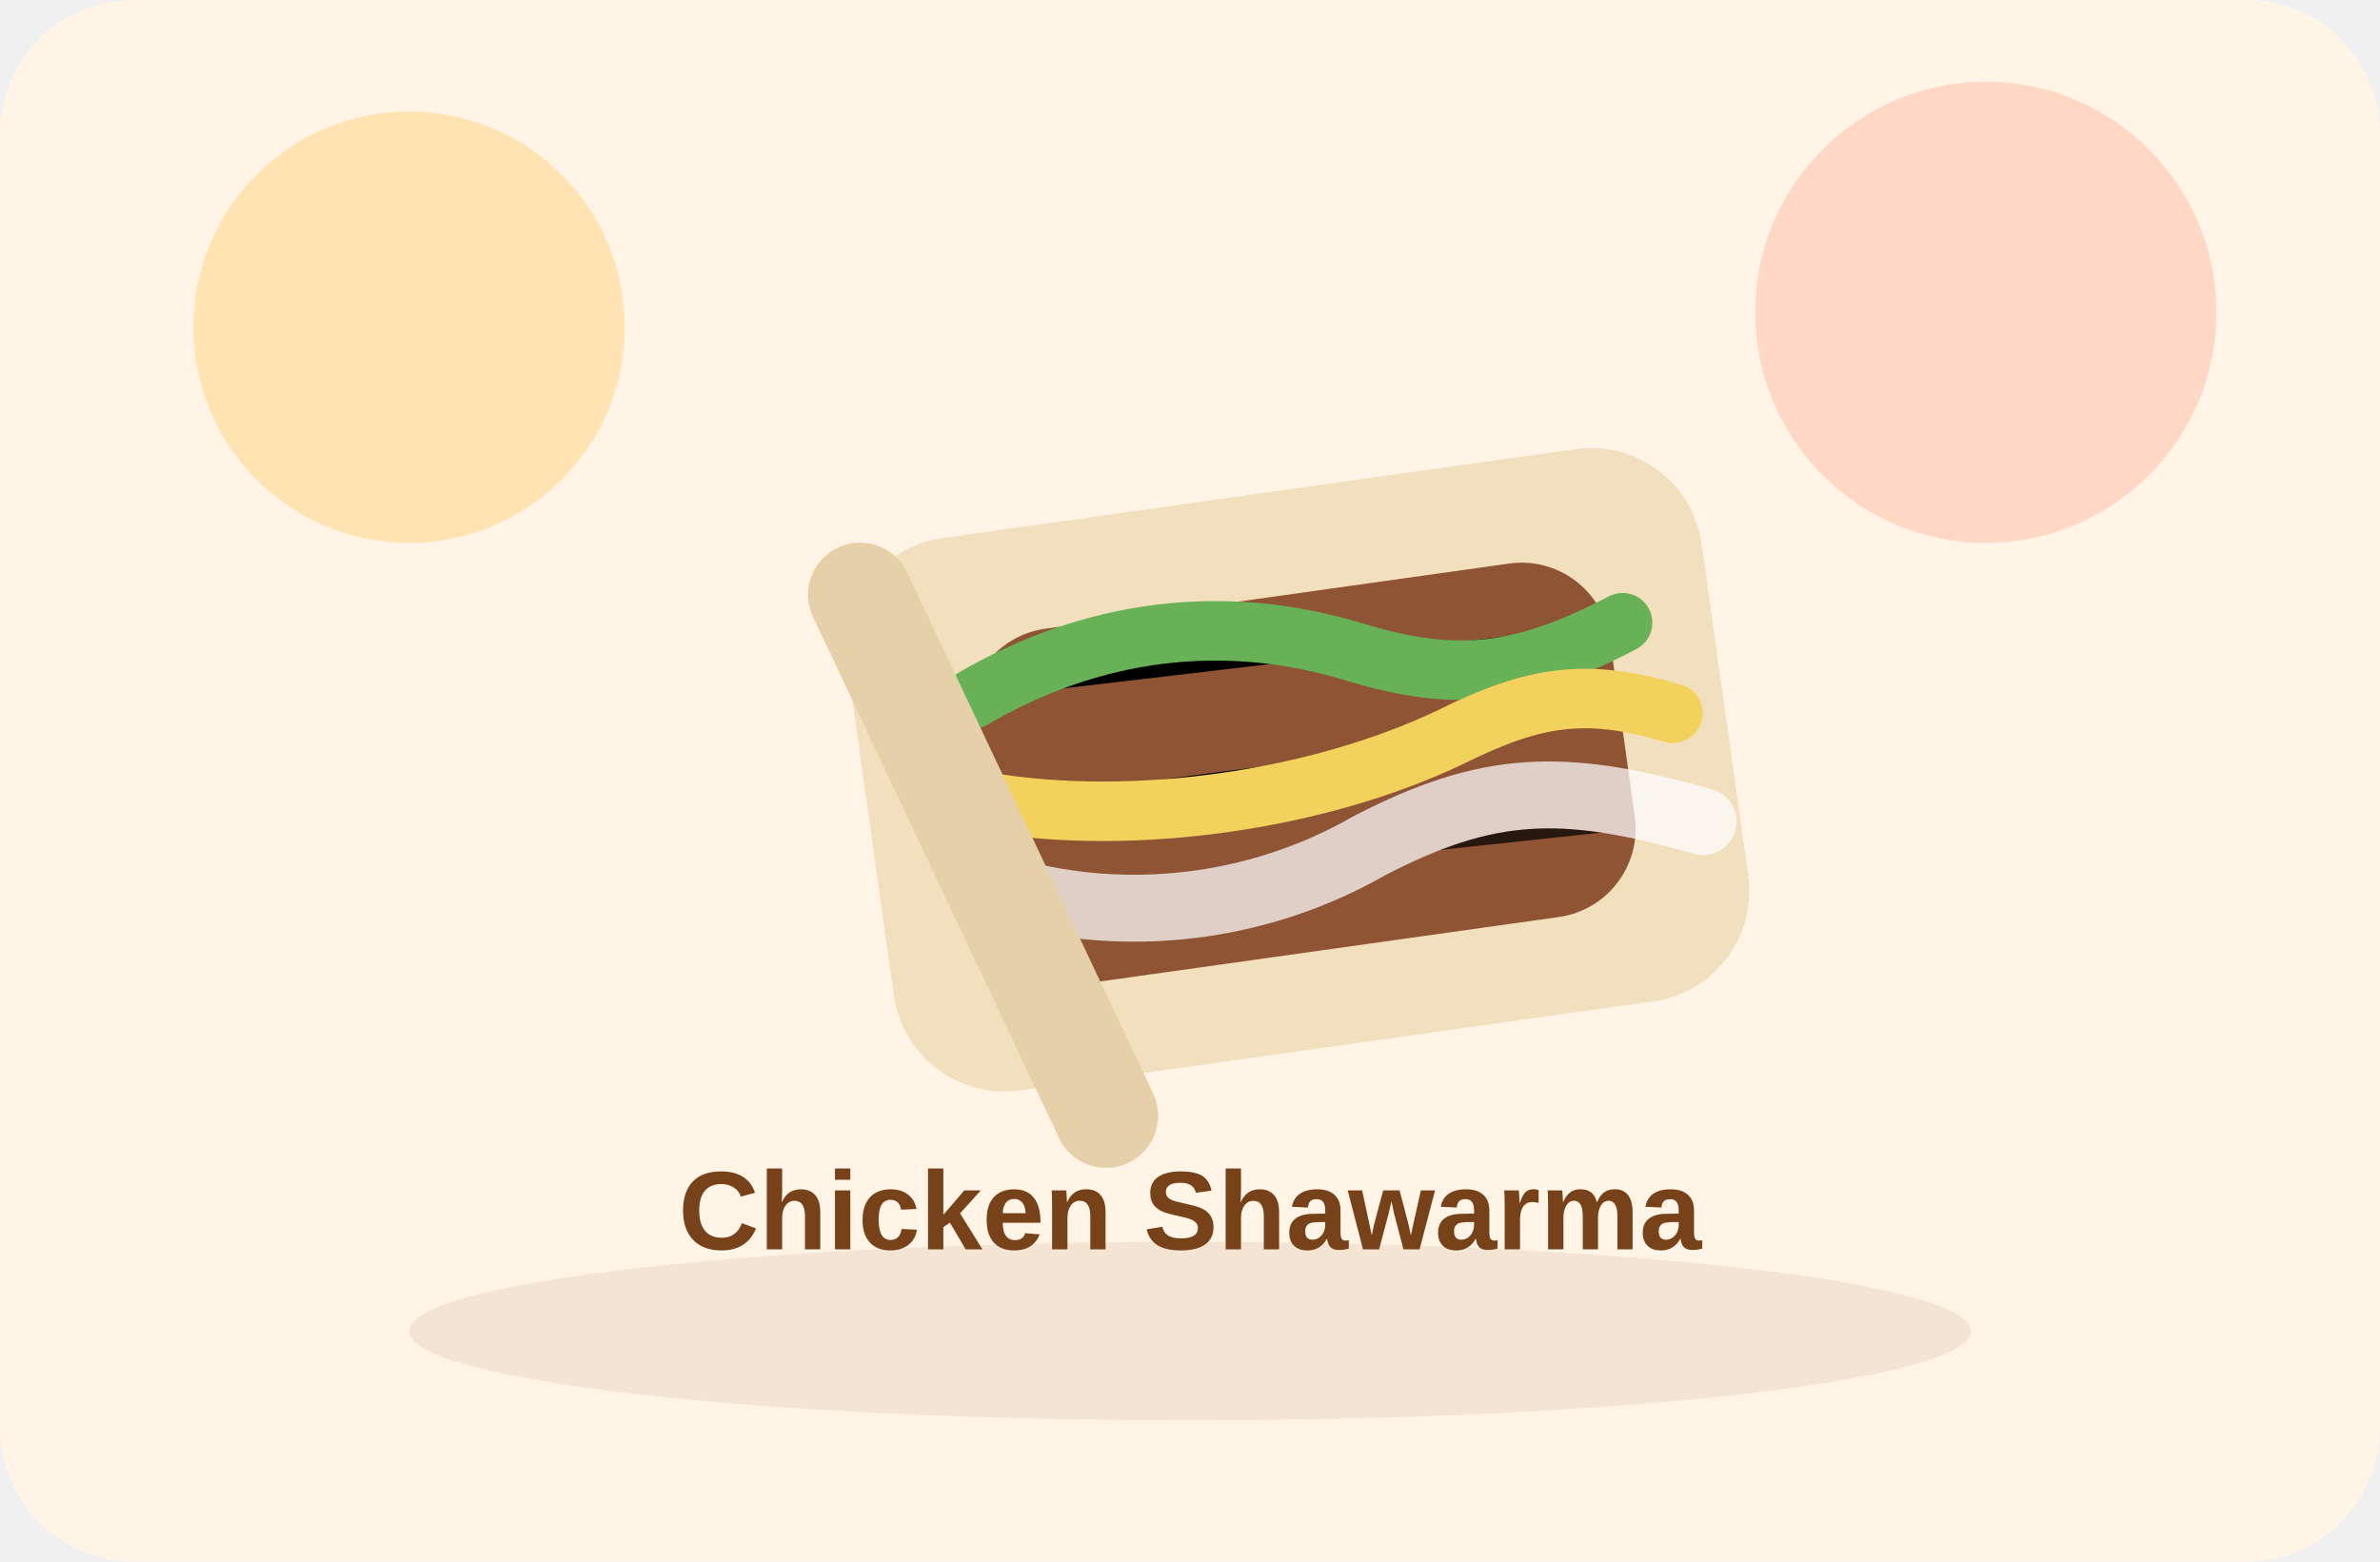
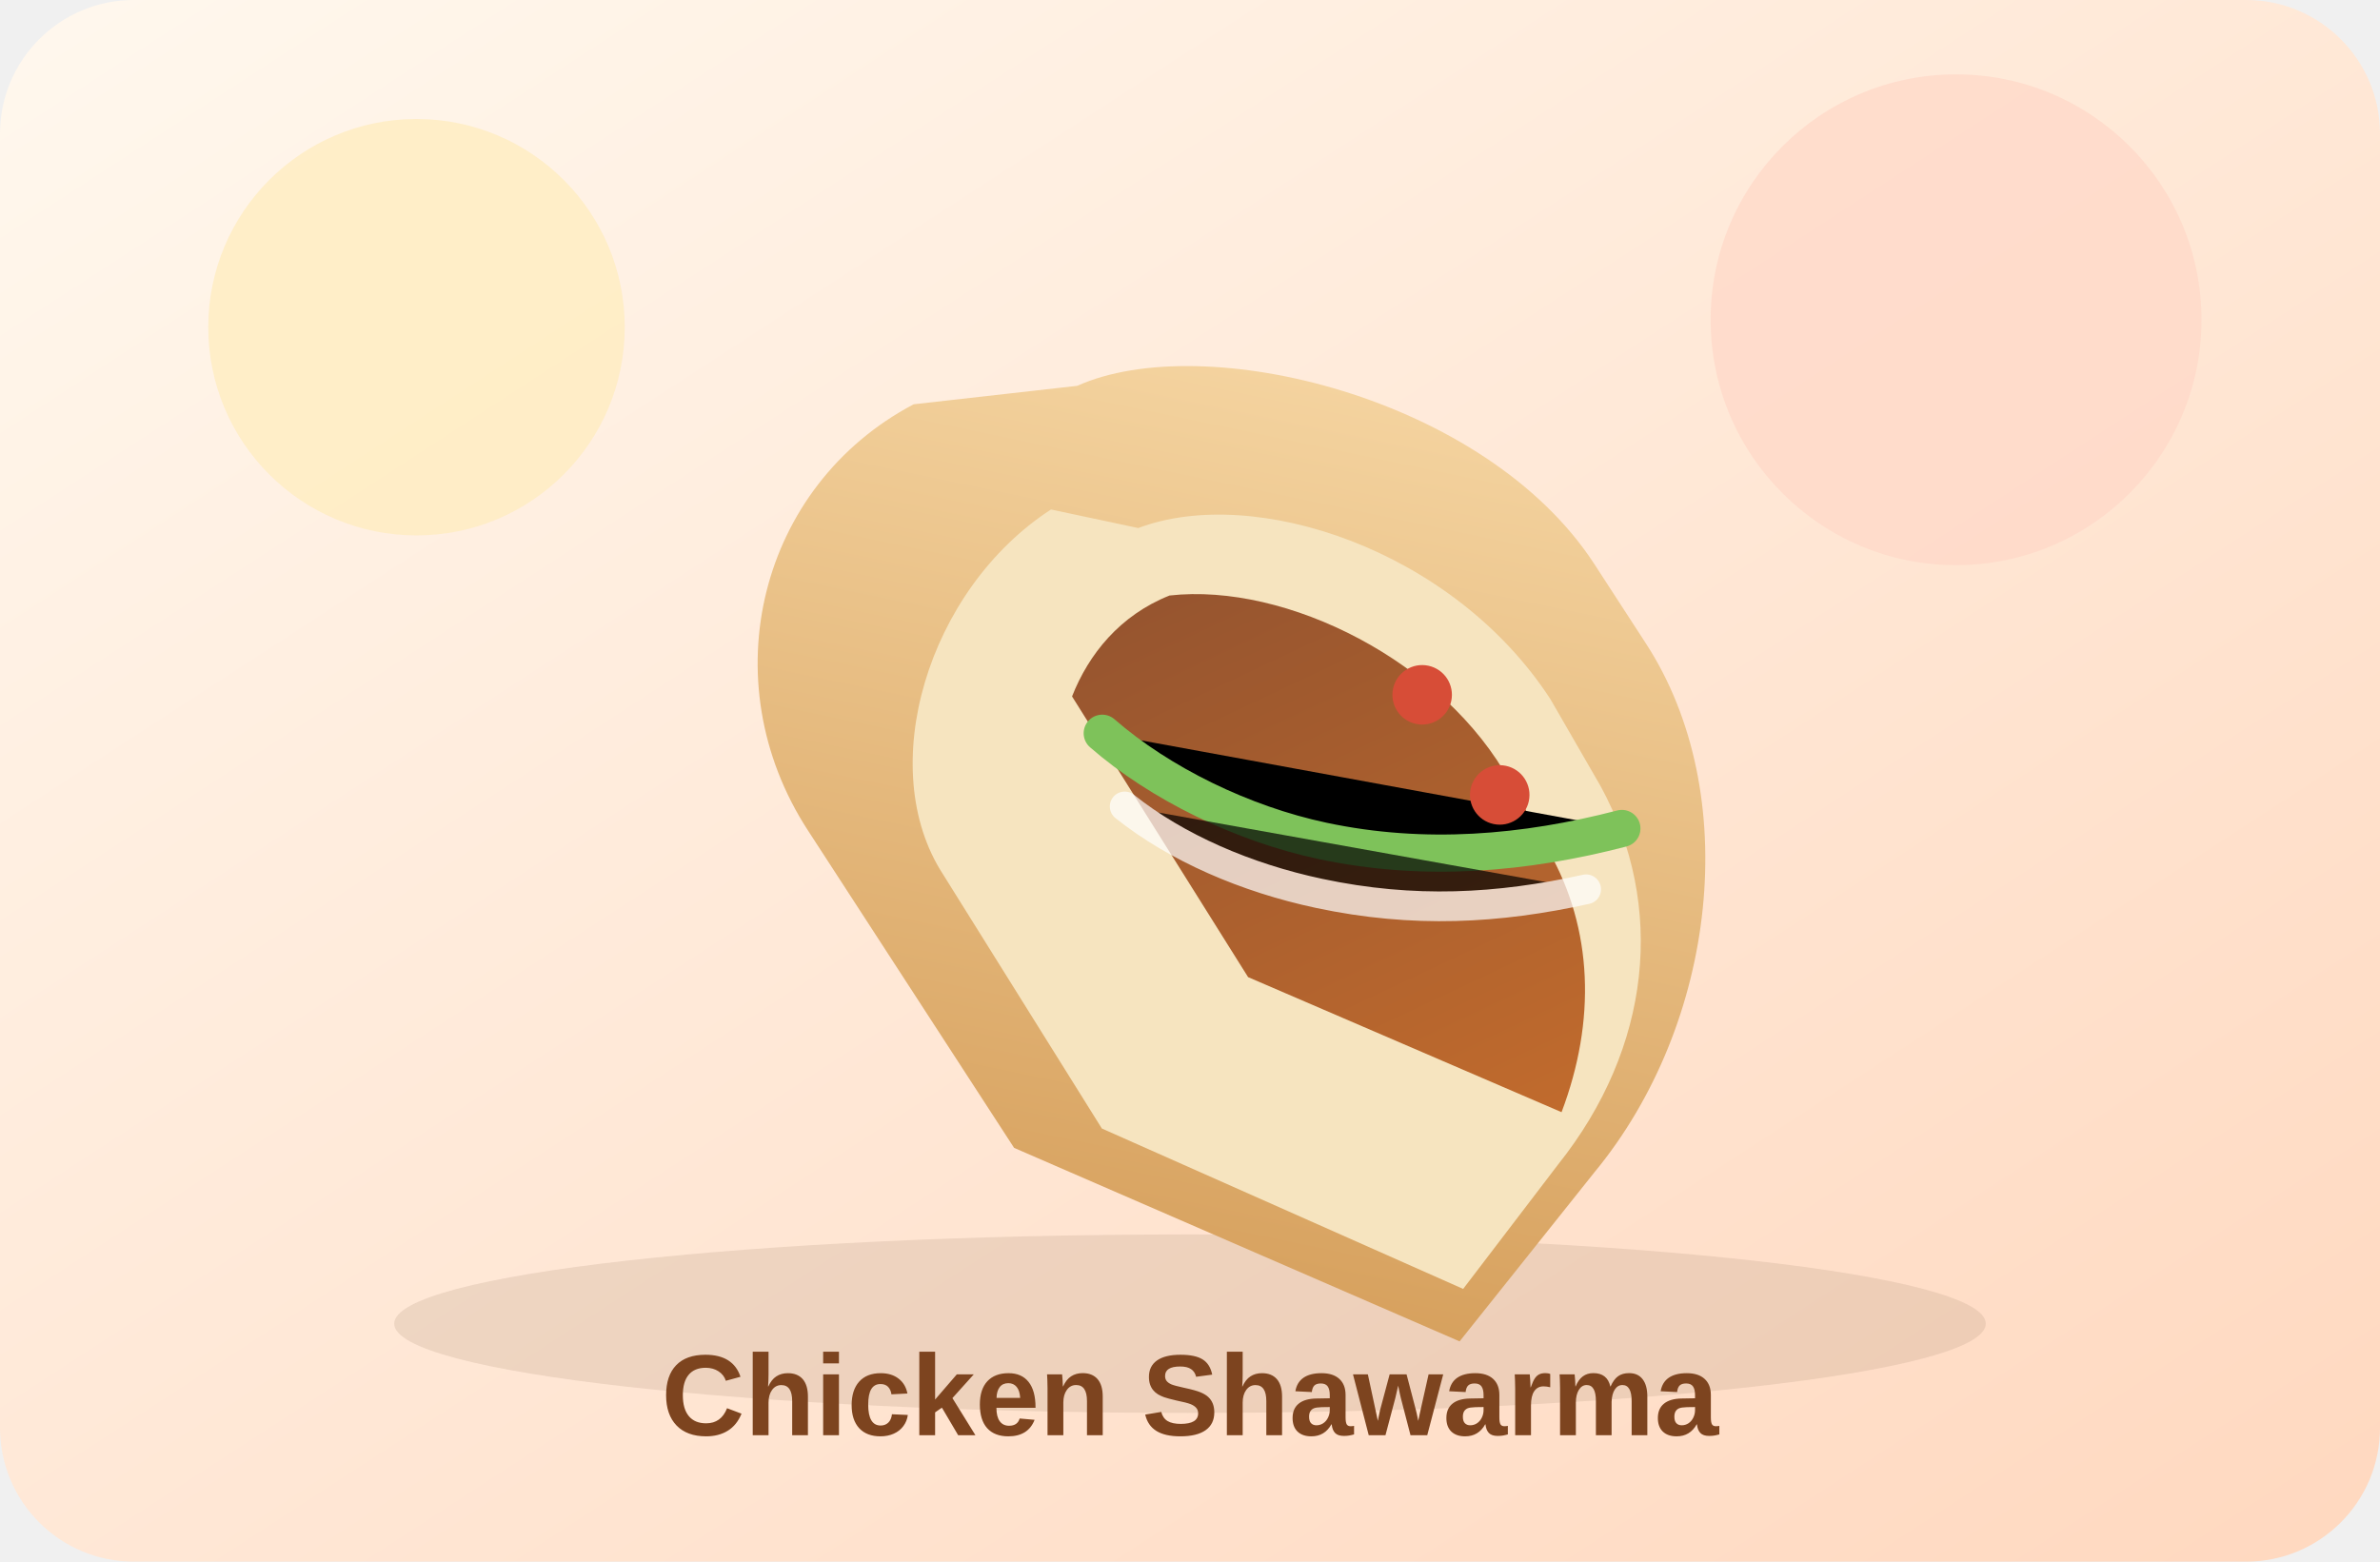
- <svg xmlns="http://www.w3.org/2000/svg" viewBox="0 0 640 420">
-   <rect width="640" height="420" rx="36" fill="#fff4e6" />
-   <circle cx="110" cy="88" r="58" fill="#ffe3b3" />
-   <circle cx="534" cy="84" r="62" fill="#ffd7c4" />
-   <ellipse cx="320" cy="358" rx="210" ry="24" fill="#d2b39b" opacity="0.25" />
-   <g transform="translate(160 92) rotate(-8 160 110)">
-     <rect x="72" y="44" width="232" height="150" rx="30" fill="#f2dfbe" />
-     <rect x="102" y="72" width="174" height="96" rx="24" fill="#8f5434" />
-     <path d="M104 88c34-14 70-14 104 2 26 12 44 12 72 2" stroke="#68b157" stroke-width="16" stroke-linecap="round" />
-     <path d="M104 116c38 12 88 12 126 0 24-8 38-8 60 2" stroke="#f2d15d" stroke-width="16" stroke-linecap="round" />
-     <path d="M110 142c30 12 64 12 94 0 34-12 54-10 90 6" stroke="#ffffff" stroke-width="18" stroke-linecap="round" opacity="0.72" />
-     <path d="M78 56l46 148" stroke="#e6d0aa" stroke-width="28" stroke-linecap="round" />
+ <svg xmlns="http://www.w3.org/2000/svg" viewBox="0 0 640 420" role="img" aria-labelledby="title desc">
+   <defs>
+     <linearGradient id="bg" x1="0%" y1="0%" x2="100%" y2="100%">
+       <stop offset="0%" stop-color="#fff8ee" />
+       <stop offset="100%" stop-color="#ffd8bf" />
+     </linearGradient>
+     <linearGradient id="wrap" x1="0%" y1="0%" x2="0%" y2="100%">
+       <stop offset="0%" stop-color="#f4d39f" />
+       <stop offset="100%" stop-color="#d7a15e" />
+     </linearGradient>
+     <linearGradient id="fill" x1="0%" y1="0%" x2="100%" y2="100%">
+       <stop offset="0%" stop-color="#93532f" />
+       <stop offset="100%" stop-color="#c16b2d" />
+     </linearGradient>
+   </defs>
+   <rect width="640" height="420" rx="36" fill="url(#bg)" />
+   <circle cx="112" cy="88" r="56" fill="#ffecbf" opacity="0.76" />
+   <circle cx="526" cy="86" r="66" fill="#ffd8c8" opacity="0.74" />
+   <ellipse cx="320" cy="356" rx="214" ry="24" fill="#b89a83" opacity="0.24" />
+   <g transform="translate(122 42) rotate(12 198 150)">
+     <path d="M150 70c30-22 108-20 146 18l18 18c34 34 40 96 16 142l-26 52-128-26-72-72c-34-34-32-88 4-118z" fill="url(#wrap)" />
+     <path d="M174 104c28-18 84-12 118 22l18 20c24 28 28 66 10 102l-18 38-104-22-56-58c-24-24-20-74 8-102z" fill="#f6e4bf" />
+     <path d="M186 120c30-10 76 2 100 30l14 16c16 18 22 42 18 68l-90-18-62-64c2-12 8-24 20-32z" fill="url(#fill)" />
+     <path d="M176 160c18 10 42 16 64 16 28 0 54-8 78-20" stroke="#7ec25a" stroke-width="10" stroke-linecap="round" />
+     <path d="M186 178c16 8 36 12 56 12 26 0 48-6 70-16" stroke="#ffffff" stroke-width="8" stroke-linecap="round" opacity="0.7" />
+     <circle cx="258" cy="132" r="8" fill="#d74d37" />
+     <circle cx="284" cy="154" r="8" fill="#d74d37" />
  </g>
-   <text x="320" y="336" text-anchor="middle" font-family="Manrope, Arial, sans-serif" font-size="30" font-weight="800" fill="#77411a">Chicken Shawarma</text>
+   <text x="320" y="386" text-anchor="middle" font-family="Manrope, Arial, sans-serif" font-size="31" font-weight="800" fill="#7d441f">Chicken Shawarma</text>
</svg>
